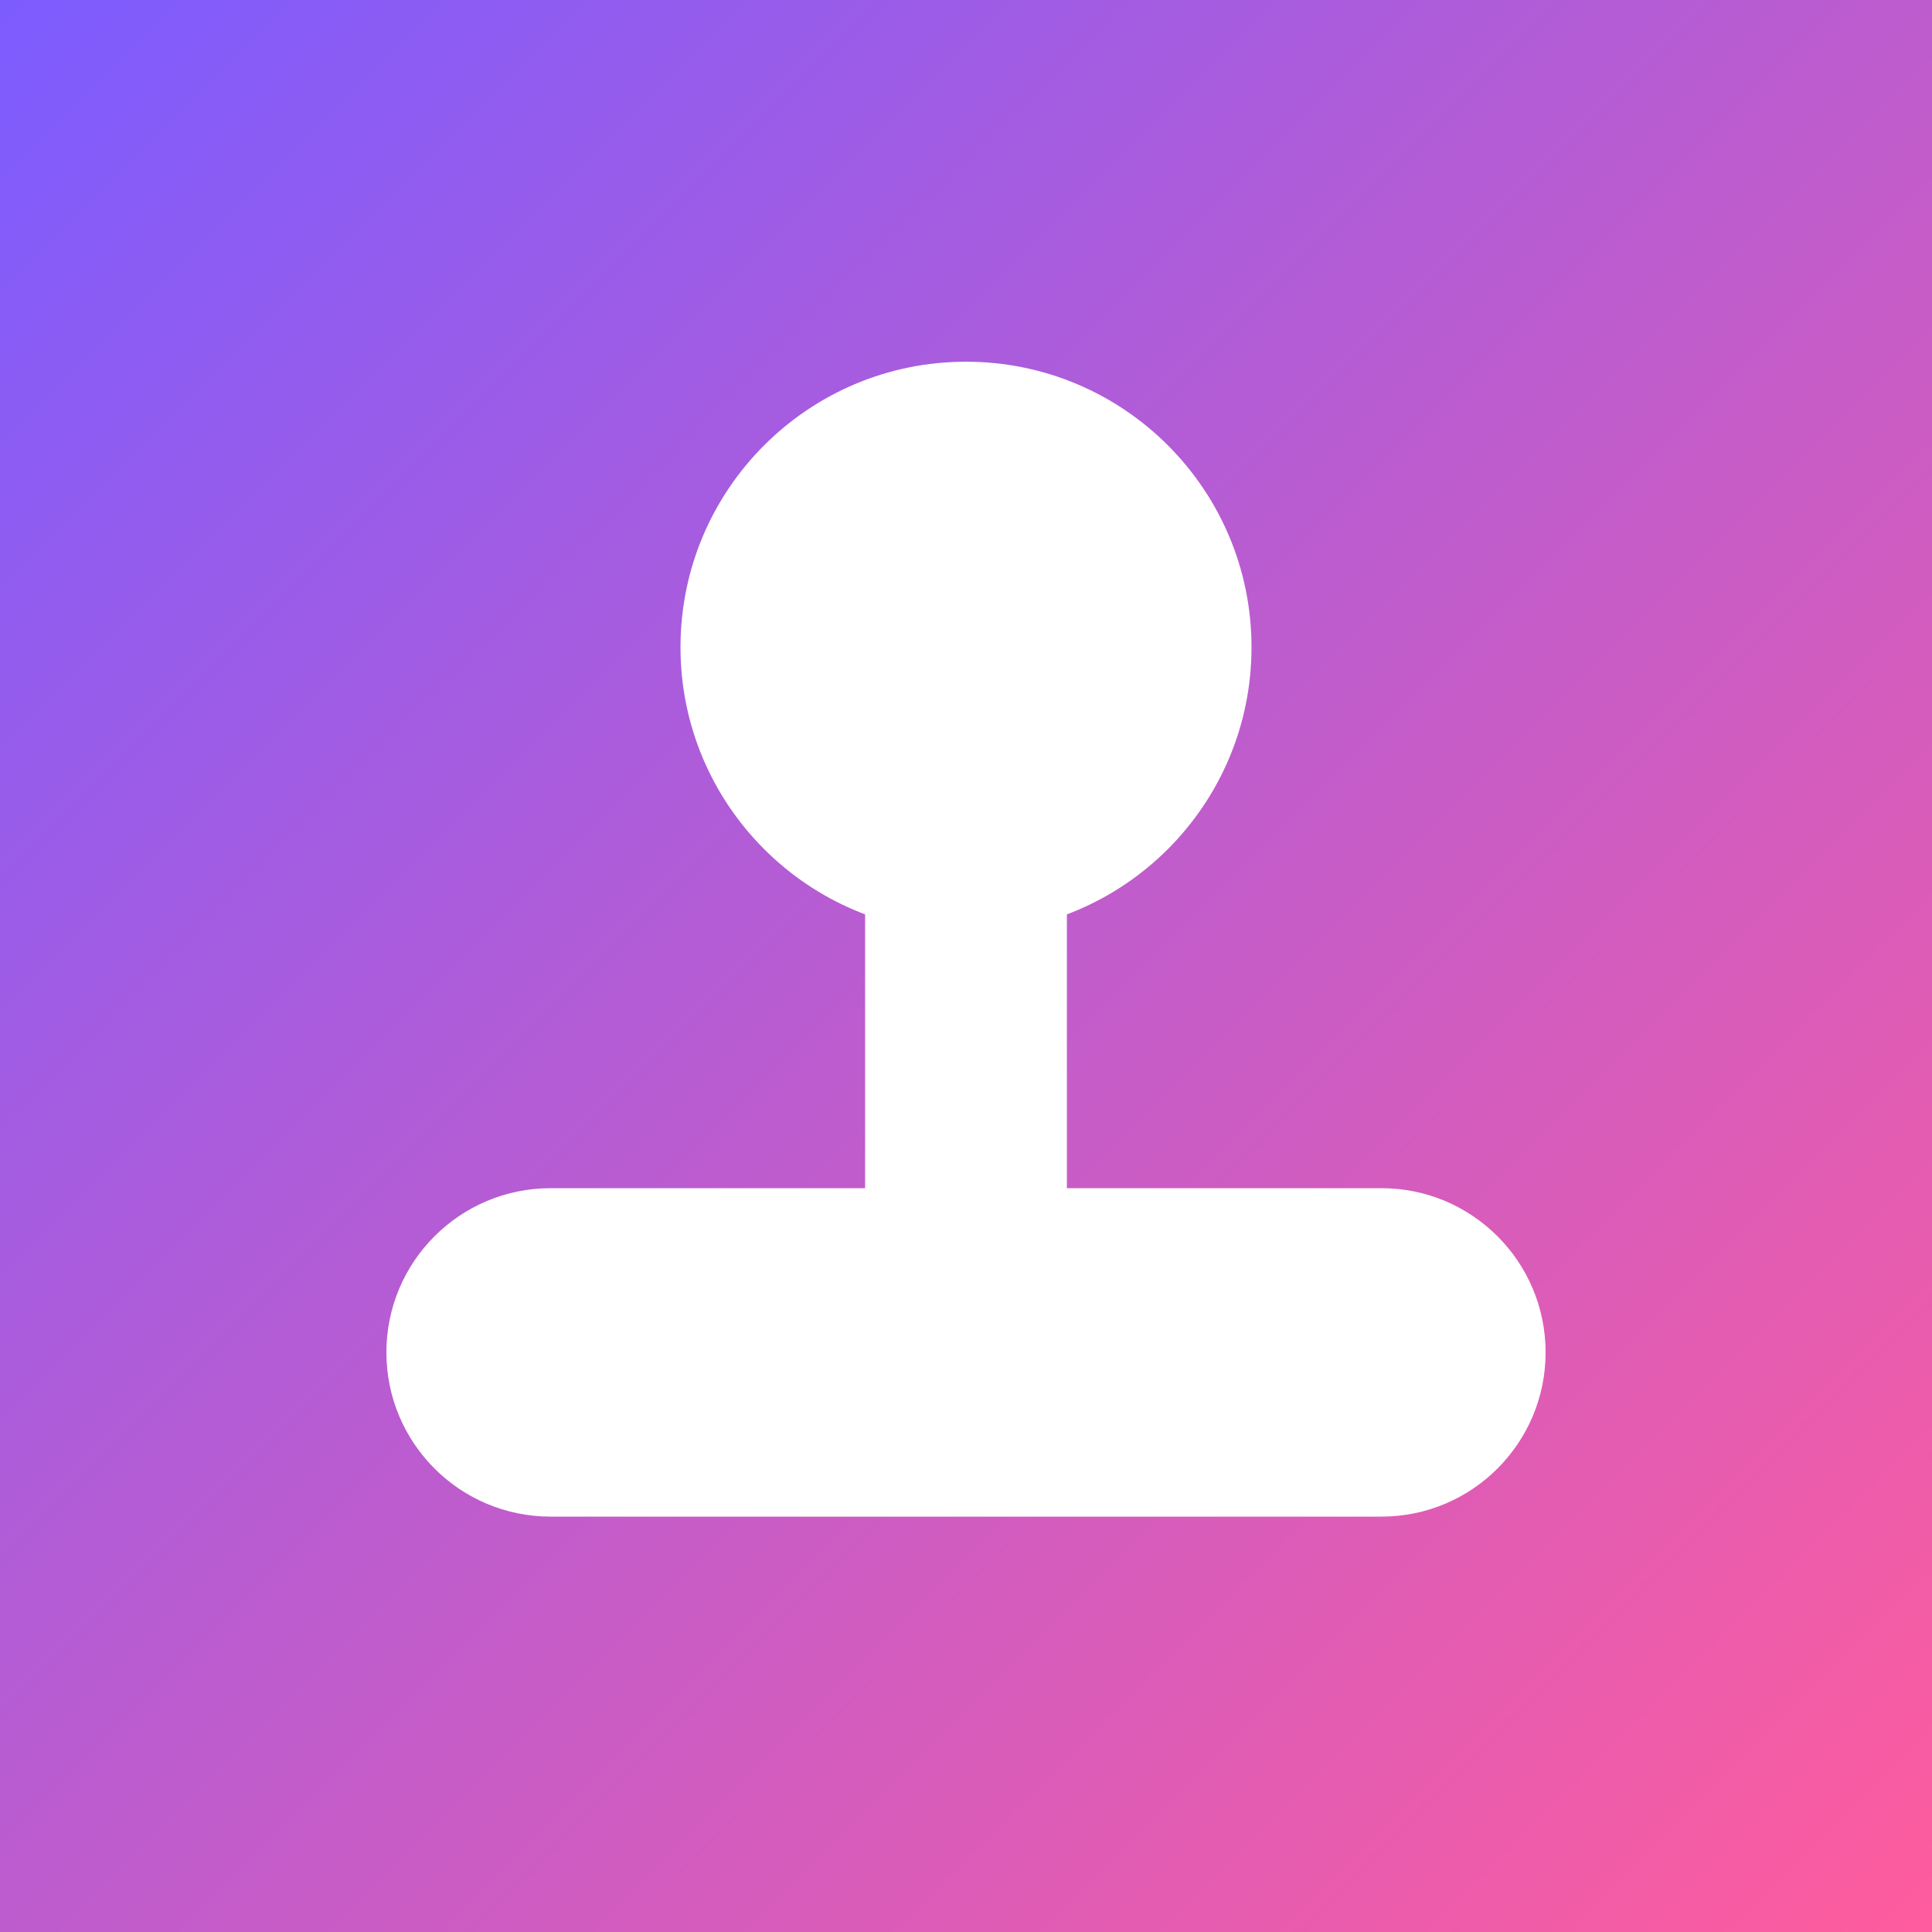
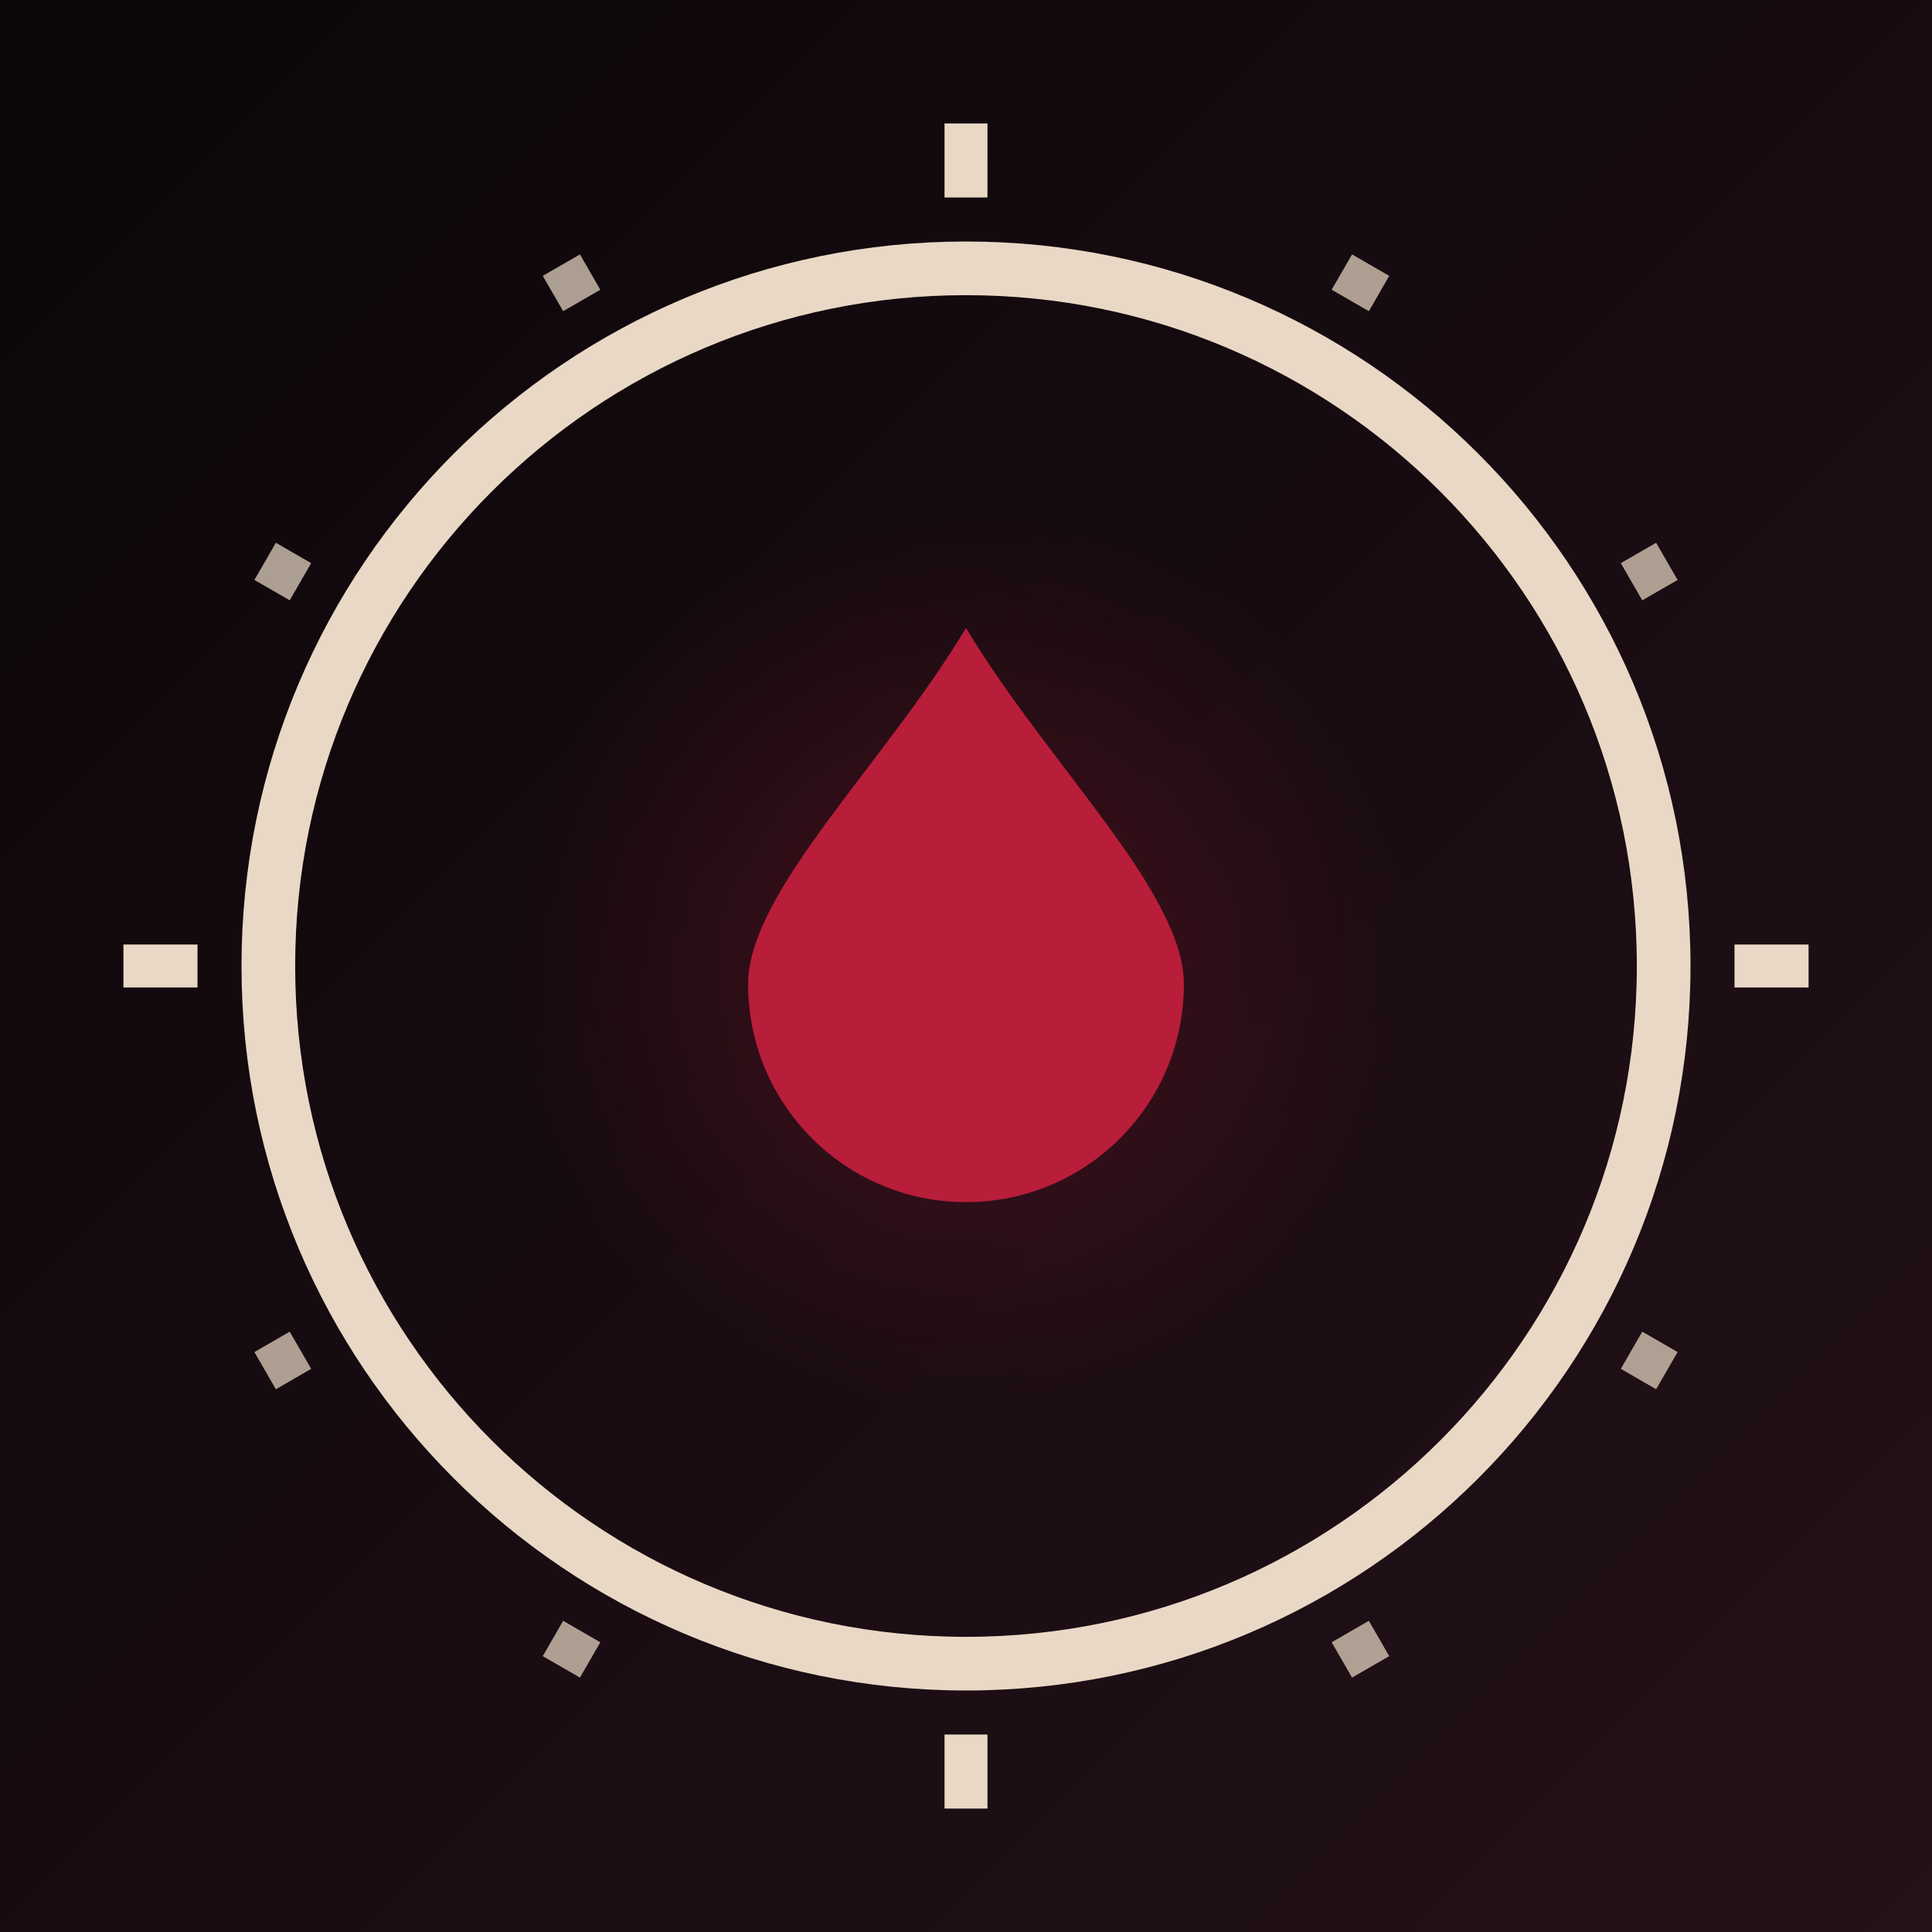
<svg xmlns="http://www.w3.org/2000/svg" viewBox="0 0 180 180" width="180" height="180">
  <defs>
-     <linearGradient id="g" x1="0" y1="0" x2="1" y2="1">
-       <stop offset="0" stop-color="#7c5cff" />
-       <stop offset="1" stop-color="#ff5c9d" />
+     <linearGradient id="ground" x1="0" y1="0" x2="1" y2="1">
+       <stop offset="0" stop-color="#0b0609" />
+       <stop offset="1" stop-color="#241119" />
    </linearGradient>
+     <radialGradient id="bloom" cx="0.5" cy="0.5" r="0.5">
+       <stop offset="0" stop-color="#b81d3a" stop-opacity="0.28" />
+       <stop offset="1" stop-color="#b81d3a" stop-opacity="0" />
+     </radialGradient>
  </defs>
-   <rect width="180" height="180" fill="url(#g)" />
-   <g fill="#fff">
-     <circle cx="90" cy="60.3" r="26.6" />
-     <rect x="80.6" y="59.4" width="18.8" height="54" rx="2" />
-     <rect x="36" y="110.7" width="108" height="30.6" rx="15.3" />
+   <rect width="180" height="180" fill="url(#ground)" />
+   <circle cx="90" cy="90" r="42" fill="url(#bloom)" />
+   <circle cx="90" cy="90" r="65" fill="none" stroke="#e9d8c5" stroke-width="5" />
+   <g stroke="#e9d8c5" stroke-width="4" stroke-linecap="butt">
+     <path d="M90 11.5v6.9" transform="rotate(0 90 90)" />
+     <path d="M90 11.5v6.9" transform="rotate(90 90 90)" />
+     <path d="M90 11.5v6.9" transform="rotate(180 90 90)" />
+     <path d="M90 11.5v6.9" transform="rotate(270 90 90)" />
+     <g opacity="0.72">
+       <path d="M90 14.6v3.8" transform="rotate(30 90 90)" />
+       <path d="M90 14.6v3.8" transform="rotate(60 90 90)" />
+       <path d="M90 14.6v3.8" transform="rotate(120 90 90)" />
+       <path d="M90 14.6v3.8" transform="rotate(150 90 90)" />
+       <path d="M90 14.6v3.8" transform="rotate(210 90 90)" />
+       <path d="M90 14.6v3.8" transform="rotate(240 90 90)" />
+       <path d="M90 14.6v3.8" transform="rotate(300 90 90)" />
+       <path d="M90 14.6v3.8" transform="rotate(330 90 90)" />
+     </g>
  </g>
+   <path d="M90 58.5c7.6 12.7 20.3 24.6 20.3 33.2a20.3 20.3 0 0 1-40.6 0c0-8.6 12.7-20.5 20.3-33.2z" fill="#b81d3a" />
</svg>
